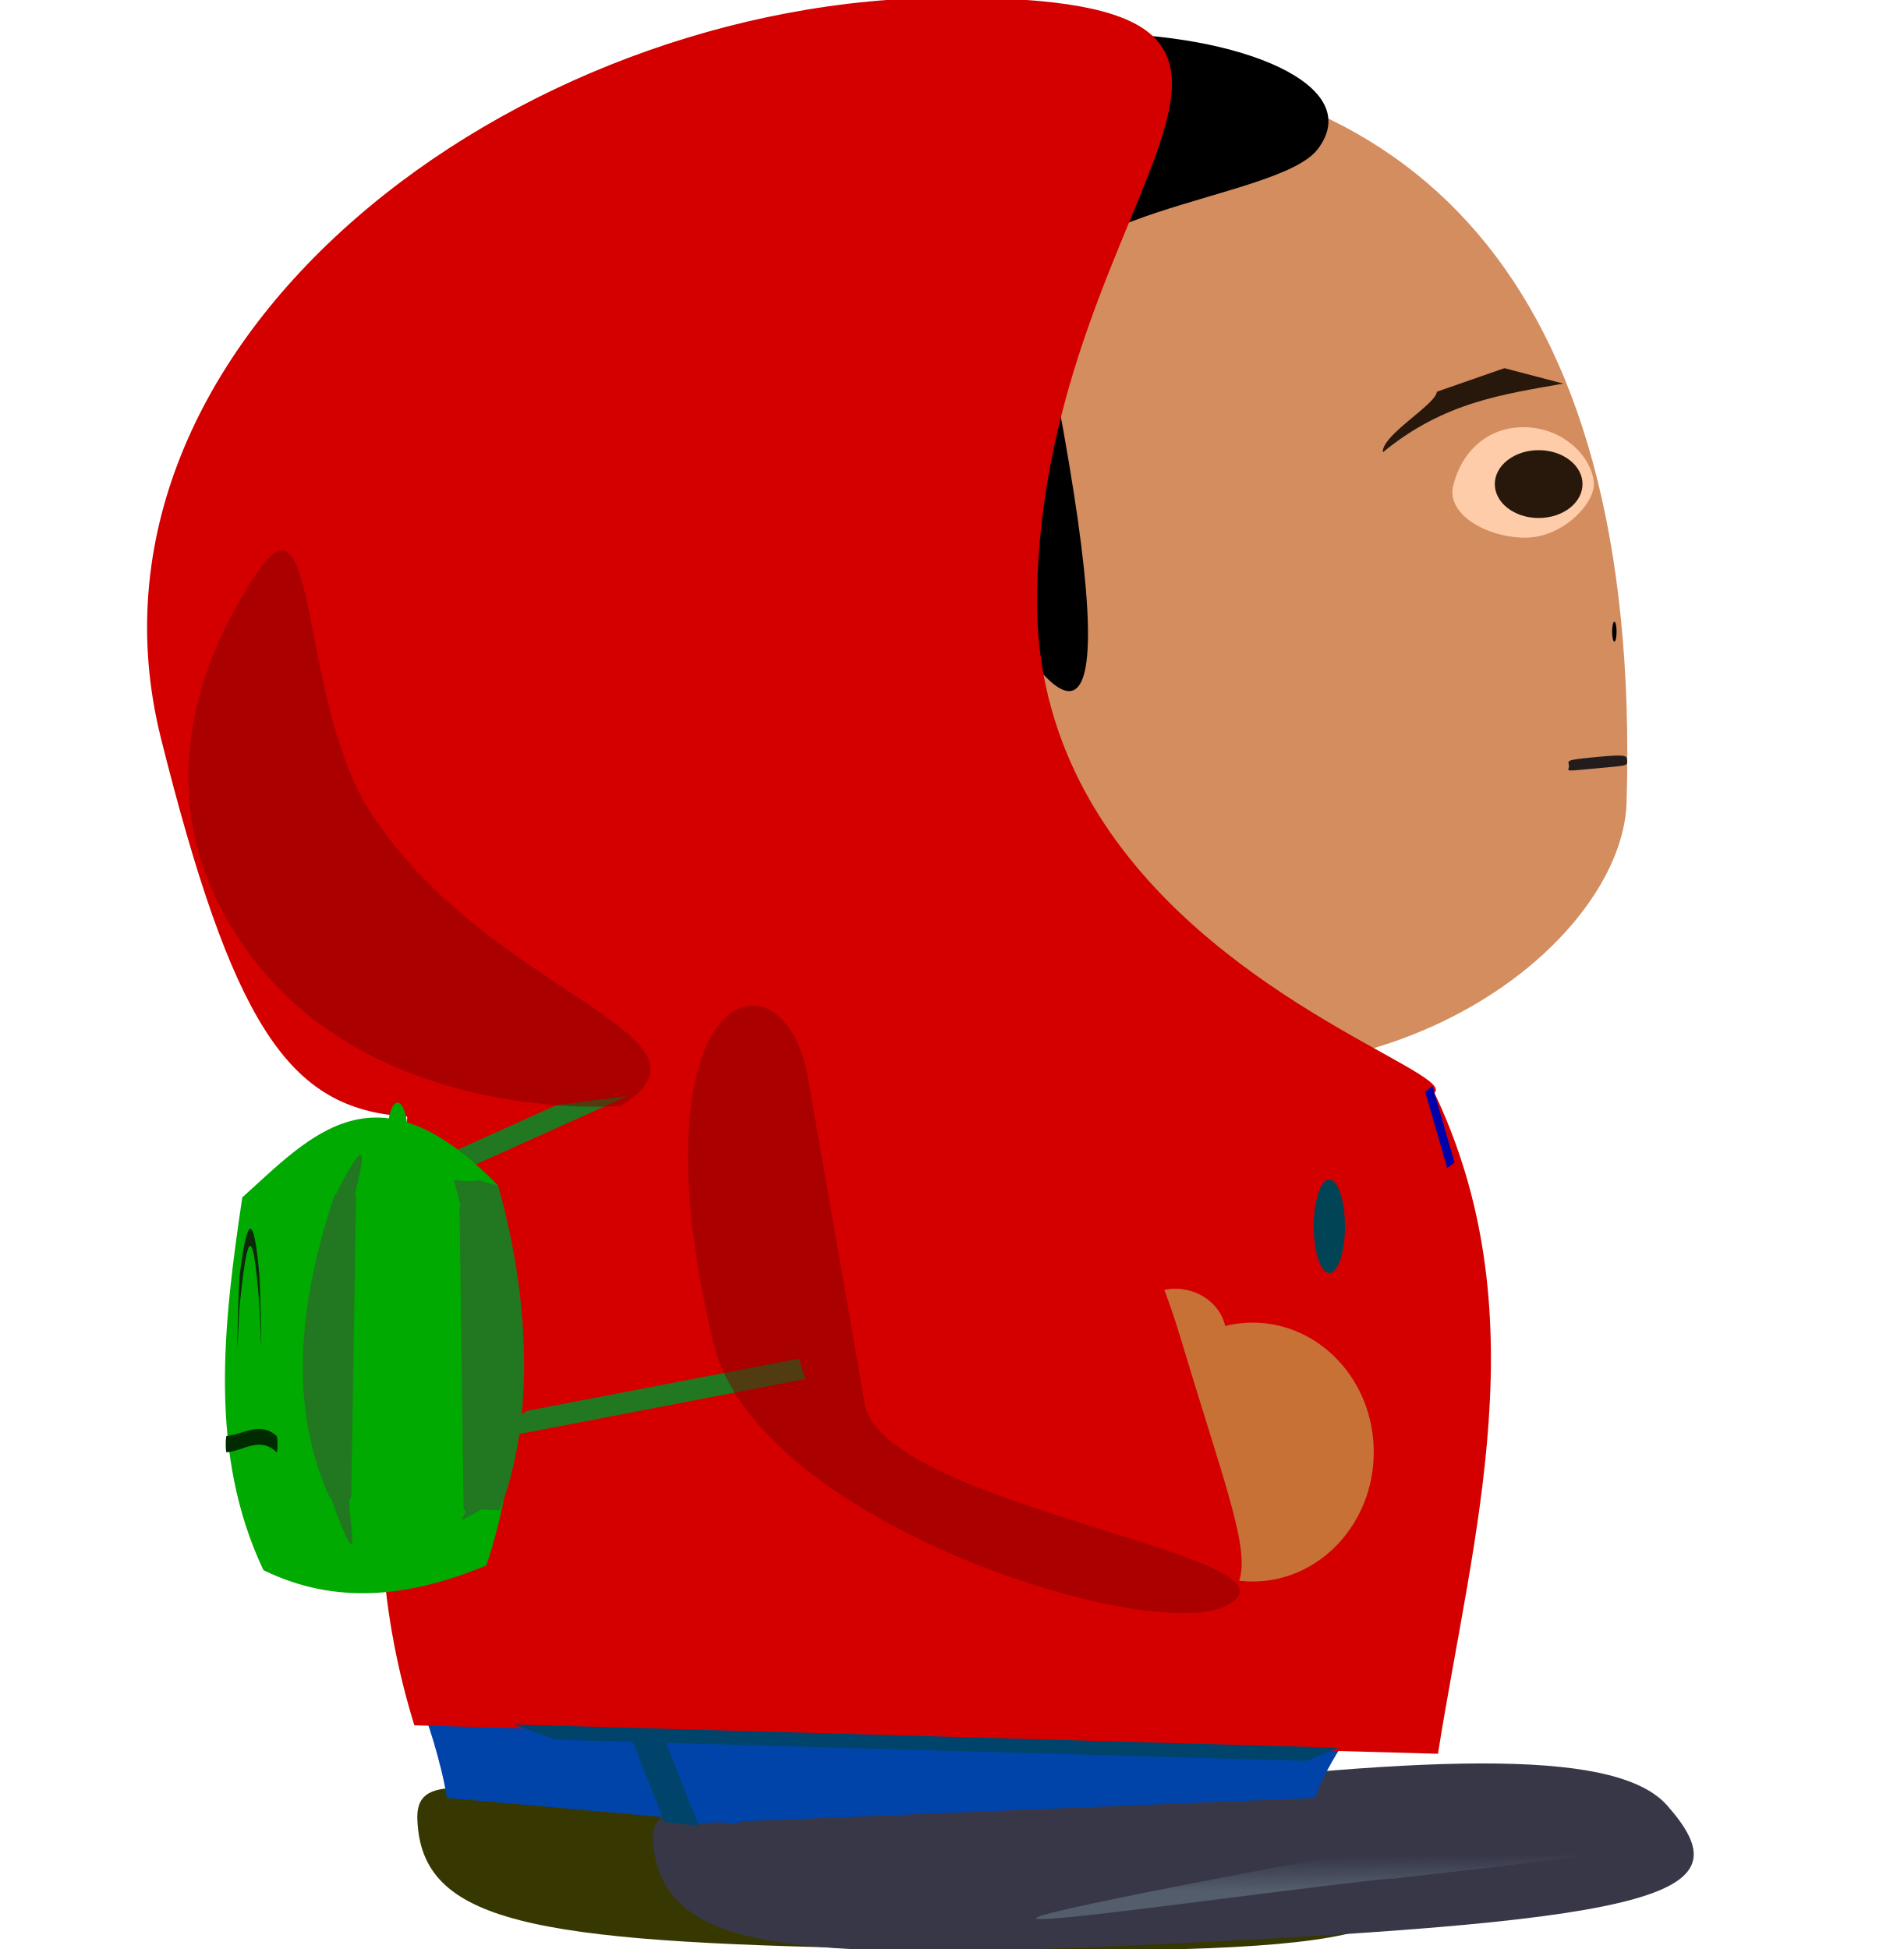
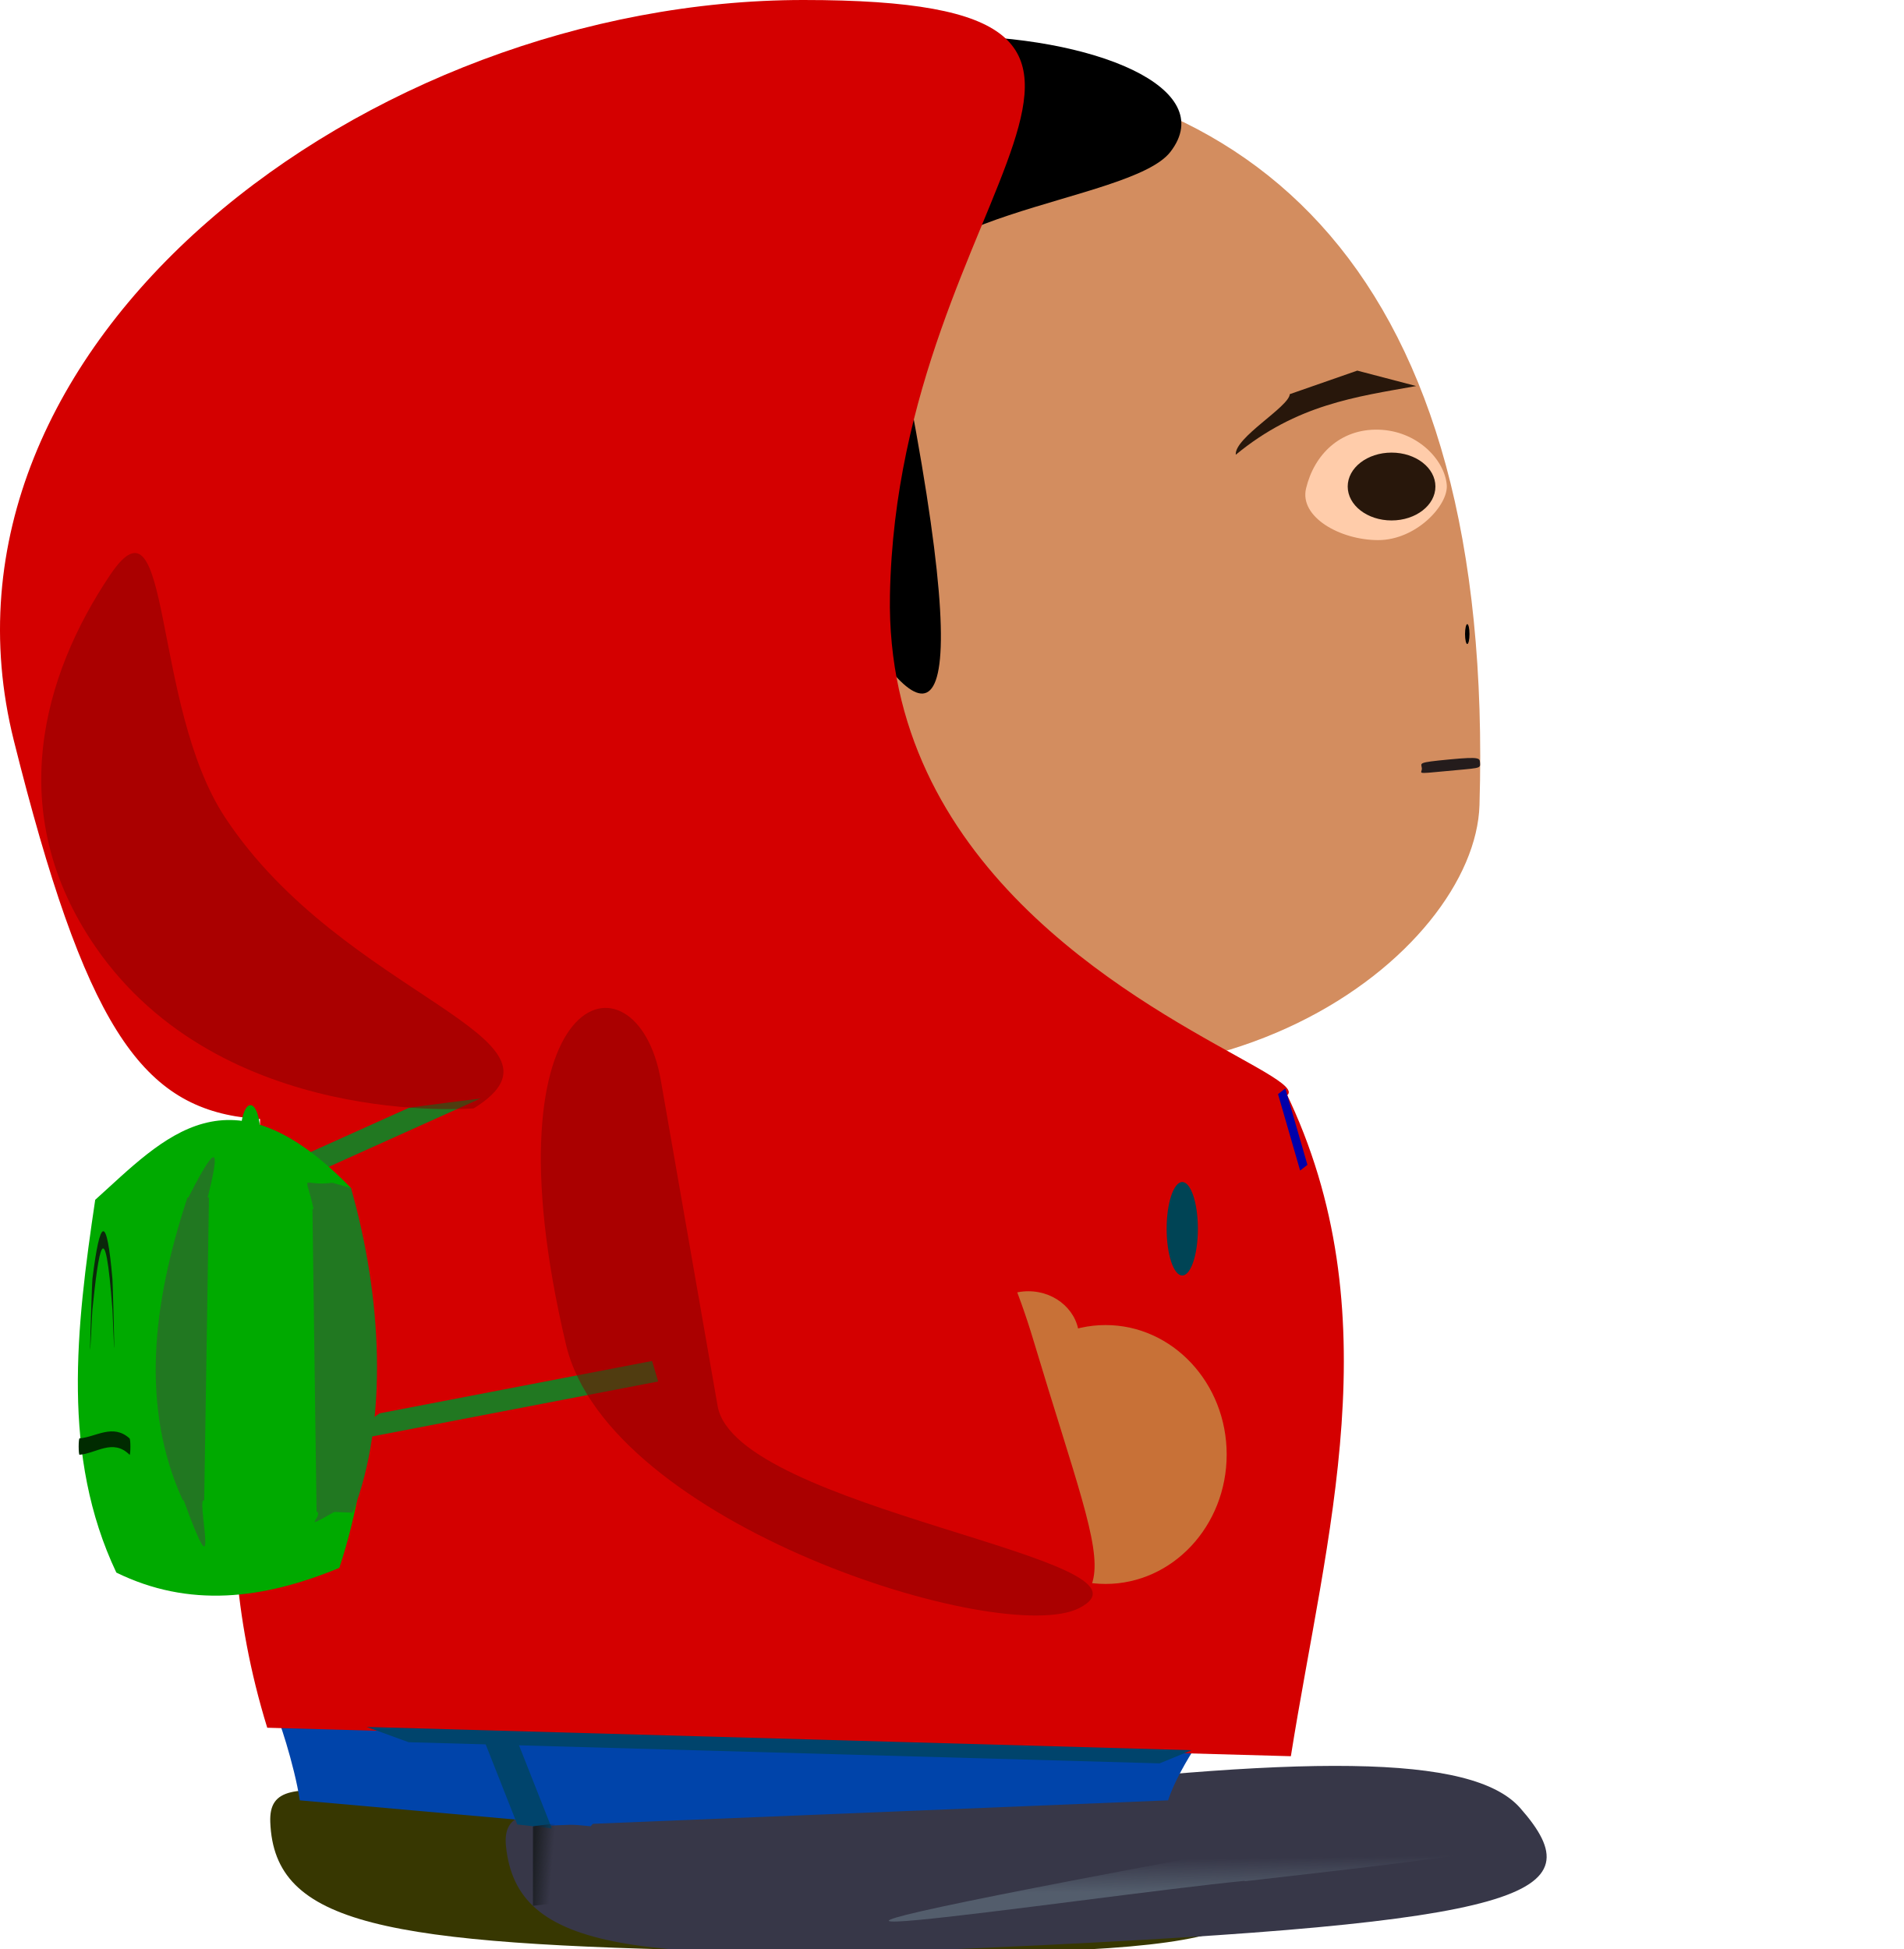
<svg xmlns="http://www.w3.org/2000/svg" xmlns:xlink="http://www.w3.org/1999/xlink" width="210mm" height="215mm" viewBox="0 0 210 215" version="1.1" id="svg5">
  <defs id="defs2">
    <linearGradient id="linearGradient30040">
      <stop style="stop-color:#1c1f24;stop-opacity:1;" offset="0" id="stop30036" />
      <stop style="stop-color:#1c1f24;stop-opacity:0;" offset="1" id="stop30038" />
    </linearGradient>
    <linearGradient id="linearGradient29840">
      <stop style="stop-color:#535d6c;stop-opacity:1;" offset="0" id="stop29836" />
      <stop style="stop-color:#535d6c;stop-opacity:0;" offset="1" id="stop29838" />
    </linearGradient>
    <linearGradient id="linearGradient5194">
      <stop style="stop-color:#800000;stop-opacity:1;" offset="0" id="stop5190" />
      <stop style="stop-color:#800000;stop-opacity:0;" offset="1" id="stop5192" />
    </linearGradient>
    <linearGradient xlink:href="#linearGradient5194" id="linearGradient7905" gradientUnits="userSpaceOnUse" gradientTransform="matrix(0.7384126,0.141691,-0.2133808,1.400609,81.06708,-9.291885)" x1="51.573" y1="126.188" x2="51.573" y2="126.188" />
    <linearGradient xlink:href="#linearGradient5194" id="linearGradient14432" gradientUnits="userSpaceOnUse" gradientTransform="matrix(1.021264,-0.6998587,1.10586,0.6066139,-123.7383,81.54319)" x1="51.573" y1="126.188" x2="51.573" y2="126.188" />
-     <linearGradient xlink:href="#linearGradient29840" id="linearGradient29842" x1="-227.651" y1="-227.239" x2="-227.676" y2="-223.428" gradientUnits="userSpaceOnUse" gradientTransform="matrix(-0.9998311,0.01837916,0.3533791,-0.9354802,-1.0168951e-7,0)" />
+     <linearGradient xlink:href="#linearGradient29840" id="linearGradient29842" x1="-227.651" y1="-227.239" x2="-227.676" y2="-223.428" gradientUnits="userSpaceOnUse" gradientTransform="matrix(-0.9998311,0.01837916,0.3533791,-0.9354802,4.2296644e-8,0)" />
    <linearGradient xlink:href="#linearGradient30040" id="linearGradient30042" x1="213.056" y1="-59.215" x2="213.223" y2="-61.333" gradientUnits="userSpaceOnUse" />
  </defs>
  <g id="layer1">
-     <path id="path11385-1" style="fill:#373701;stroke-width:0.603;fill-opacity:1" d="m 152.249,203.659 c 7.472,9.907 0.122,12.337 -54.867,11.291 -38.803,-0.738 -50.908,-2.857 -51.346,-14.216 -0.298,-7.716 11.734,-0.017 47.901,-2.175 36.166,-2.158 53.681,-1.042 58.313,5.1 z" />
-     <path id="path11385" style="fill:#373748;stroke-width:0.603" d="m 183.898,199.175 c 8.515,9.662 0.95,12.657 -56.933,15.333 -40.845,1.888 -53.712,0.538 -54.929,-11.094 -0.827,-7.901 12.336,-0.817 50.215,-5.499 37.88,-4.681 56.368,-4.73 61.647,1.26 z" />
-     <path id="rect10620" style="fill:#0044aa;stroke-width:0.561" d="m 53.684,189.377 h 96.749 c 0.29,-0.912 -4.127,5.066 -5.365,8.955 l -70.057,2.858 z" />
-     <path id="rect10620-4" style="fill:#0044aa;stroke-width:0.561" d="M 91.153,189.377 H 46.831 c -0.133,-0.912 1.891,5.066 2.458,8.955 l 32.094,2.858 z" />
-     <path id="rect10620-1-2" style="fill:#00446c;fill-opacity:0.998;stroke-width:0.199" d="m 72.578,189.996 4.511,11.427 -3.807,-0.433 -4.107,-10.403 z" />
-     <path id="rect8523" style="fill:#d40000;stroke-width:0.391" d="m 44.95,121.639 c 42.543,-8.973 75.727,-1.567 113.084,-1.463 11.798,24.429 4.451,48.859 0.573,73.288 L 45.701,190.323 C 38.012,165.366 44.49,146.596 44.95,121.639 Z" />
-     <path id="rect10620-1" style="fill:#00446c;fill-opacity:0.998;stroke-width:0.199" d="m 56.672,190.236 90.989,2.563 -3.528,1.454 -82.838,-2.333 z" />
-     <ellipse style="fill:#c87137;stroke-width:0.381" id="path9819-5" cx="138.168" cy="160.182" rx="13.359" ry="14.279" />
-     <path id="path10057-0" style="fill:#a05a2c;stroke-width:0.416" d="m 116.303,144.451 c -1.52,3.877 3.208,5.975 0.744,5.975 -2.464,0 -3.47,-1.847 -3.47,-5.724 1e-5,-3.877 0.882,-5.265 3.346,-5.265 2.464,0 0.887,1.171 -0.62,5.014 z" />
-     <ellipse style="fill:#004455;stroke-width:0.082" id="path9819-9" cx="146.628" cy="135.279" rx="1.723" ry="5.156" />
-     <ellipse style="fill:#c87137;stroke-width:0.148" id="path9819-9-5" cx="129.653" cy="147.328" rx="5.602" ry="5.156" />
-     <rect style="fill:#217821;stroke-width:0.32" id="rect20539-9" width="59.052" height="5.68" x="266.081" y="335.733" ry="0.073" transform="matrix(-0.9118089,0.4106147,0.9999881,-0.00487665,0,0)" />
-     <rect style="fill:#217821;stroke-width:0.32" id="rect20539-9-6" width="59.274" height="5.68" x="-447.534" y="-401.733" ry="0.073" transform="matrix(-0.982021,0.1887715,0.816012,-0.5780349,0,0)" />
-     <path id="rect20539-9-5" style="fill:url(#linearGradient29842);fill-opacity:1;stroke-width:0.185" d="m 183.338,203.236 c -4.699,1.198 -17.572,2.617 -29.804,4.019 -0.028,0.003 -0.01,-0.046 -0.038,-0.043 -16.46,1.593 -79.931,11.184 0.948,-3.782 0.028,-0.004 0.035,-0.053 0.063,-0.057 9.934,-1.347 19.805,-4.659 29.804,-4.019 0.028,0.002 0.014,0.029 0.038,0.043 1.271,0.73 3.868,1.016 -0.948,3.782 -0.025,0.014 -0.036,0.05 -0.063,0.057 z" />
-     <path id="path31-6" style="fill:#d38d5f;fill-rule:evenodd;stroke-width:0.357" d="m 108.534,72.511 c 0.9,59.223 -41.013,24.597 1.123,40.61 39.968,15.19 69.276,-8.423 69.755,-24.575 C 181.152,29.881 154.817,6.864 116.182,6.864 c -38.635,0 -8.333,20.543 -7.648,65.647 z" />
-     <path id="path6217-4" style="fill:#d40000;stroke-width:0.379" d="m 87.384,147.3 c 14.295,47.671 8.038,40.748 34.837,33.466 19.028,-5.171 17.272,-2.234 7.965,-33.269 -6.5,-21.677 -21.302,-37.525 -33.869,-33.756 -12.568,3.769 -15.434,11.882 -8.933,33.56 z" />
-     <path id="path32024" style="fill-opacity:0.998;stroke-width:0.265" d="m 145.32,16.485 c -4.447,5.752 -32.884,6.649 -30.414,18.679 C 134.707,131.601 90.478,29.253 90.344,19.777 90.218,10.875 103.797,3.658 120.392,3.658 c 16.595,-6e-7 30.373,5.784 24.928,12.827 z" />
-     <path id="path31" style="fill:#d40000;fill-rule:evenodd;stroke-width:0.399" d="M 114.386,65.378 C 113.266,124.602 222.017,123.899 101.628,119.438 42.289,117.239 33.362,143.896 17.747,81.414 6.807,37.637 56.75,-0.269 104.862,-0.269 c 48.112,0 10.378,20.543 9.524,65.647 z" />
-     <path id="path4257-0-5" style="fill:url(#linearGradient7905);fill-opacity:1;stroke-width:0.273" d="m 95.378,154.836 c 1.992,11.425 50.398,16.917 39.882,22.289 -8.54,4.363 -51.907,-9.212 -56.603,-29.059 -9.387,-39.671 7.817,-44.303 10.456,-29.167 z" />
-     <path id="path4257-0" style="fill:url(#linearGradient14432);fill-opacity:1;stroke-width:0.312" d="m 41.041,89.894 c 13.098,19.882 40.05,24.278 27.436,32.103 0,0 -27.827,2.361 -41.726,-17.819 C 16.602,89.442 20.9,74.252 28.385,63.134 35.208,53 32.864,77.482 41.041,89.894 Z" />
-     <rect style="fill:url(#linearGradient30042);fill-opacity:1;stroke-width:0.454" id="rect11065-9" width="8.778" height="3.269" x="210.404" y="-78.82" transform="matrix(1.1291329e-4,1,-0.9925343,0.1219655,0,0)" />
-     <rect style="fill:#0000aa;stroke-width:0.254" id="rect11065-3" width="1.02" height="8.773" x="126.555" y="206.236" transform="matrix(0.7893875,-0.6138952,0.2777903,0.9606417,0,0)" />
-     <path id="rect17082" style="fill:#00aa00;stroke-width:0.147" d="m 26.727,132.084 c 7.604,-6.841 14.792,-15.166 28.21,-1.293 3.137,16.053 2.649,29.984 -1.286,41.899 -8.477,3.504 -16.615,4.424 -24.594,0.517 -6.087,-12.831 -4.445,-26.938 -2.331,-41.123 z" />
-     <rect style="fill:#00aa00;stroke-width:0.369" id="rect17663" width="2.198" height="10.2" x="42.752" y="121.639" ry="3.326" />
-     <path id="rect17811" style="fill:#0b280b;stroke-width:0.056" d="m 26.413,140.855 c 0.851,-6.924 1.594,-7.218 2.214,0 0.037,0.432 0.195,6.511 0.195,7.442 0,0.931 -0.159,-3.598 -0.195,-4.08 -0.828,-11.088 -1.527,-6.69 -2.214,0 -0.038,0.374 -0.249,5.194 -0.249,4.263 0,-0.931 0.209,-7.304 0.249,-7.625 z" />
-     <path id="rect17813" style="fill:#002b00;stroke-width:0.118" d="m 24.992,158.405 c 1.841,-0.158 3.682,-1.657 5.522,0 0.051,0.046 0.092,0.402 0.092,0.902 0,0.5 -0.041,0.953 -0.092,0.902 -1.841,-1.823 -3.682,-0.138 -5.522,0 -0.051,0.004 -0.092,-0.402 -0.092,-0.902 0,-0.5 0.041,-0.898 0.092,-0.902 z" />
-     <path id="rect19198" style="fill:#217821;stroke-width:0.191" d="m 39.27,131.867 -0.524,33.335 c -5.83e-4,0.037 -0.102,0.032 -0.13,0.067 -0.52,0.621 1.894,11.047 -2.119,-0.009 -0.013,-0.036 -0.112,-0.031 -0.128,-0.068 -4.61,-10.143 -3.402,-21.463 0.524,-33.335 0.012,-0.037 0.112,-0.031 0.13,-0.067 3.7,-7.292 3.165,-4.263 2.119,0.009 -0.009,0.037 0.129,0.03 0.128,0.068 z" />
-     <path id="rect19198-2" style="fill:#217821;stroke-width:0.177" d="m 50.686,133.129 0.452,33.335 c 5.03e-4,0.037 0.088,0.032 0.113,0.067 0.448,0.621 -1.894,2.124 1.829,-0.009 0.033,-0.019 2.036,0.098 2.05,0.062 3.979,-10.143 3.195,-23.921 -0.193,-35.792 0,0 -2.013,-0.589 -2.052,-0.584 -3.582,0.467 -2.99,-1.418 -2.088,2.854 0.007,0.037 -0.111,0.03 -0.111,0.068 z" />
-     <path id="rect1430" style="fill:#28170b;stroke-width:0.148" d="m 158.488,43.211 7.445,-2.596 6.498,1.701 c -6.595,1.18 -13.179,2.028 -19.902,7.58 -0.166,-1.887 5.852,-5.256 5.96,-6.685 z" />
-     <path id="path2169-5-4-0" style="fill:#ffccaa;stroke-width:0.456" d="m 160.284,53.603 c -0.762,3.168 3.774,5.709 7.952,5.709 4.179,0 7.757,-3.845 7.566,-6.092 -0.235,-2.765 -3.259,-5.997 -7.566,-6.092 -4.178,-0.093 -7.051,2.728 -7.952,6.476 z" />
-     <path id="path3219-1" style="fill:#241c1c;stroke-width:0.48" d="m 179.476,83.953 c 0.056,0.58 -0.15,0.496 -3.731,0.84 -3.581,0.343 -2.636,0.261 -2.691,-0.32 -0.056,-0.58 -0.581,-0.619 3,-0.962 3.581,-0.343 3.366,-0.137 3.422,0.443 z" />
-     <ellipse style="fill:#28170b;stroke-width:0.286" id="path2169" ry="3.742" rx="4.837" cy="53.401" cx="169.714" />
-     <ellipse style="fill:#000000;fill-opacity:0.998;stroke-width:0.434" id="path31470" cx="178.064" cy="69.678" rx="0.246" ry="1.097" />
+     <path id="path11385-1" style="fill:#373701;fill-opacity:1;stroke-width:0.603" d="m 136.025,203.928 c 7.472,9.907 0.122,12.337 -54.867,11.291 -38.803,-0.738 -50.908,-2.857 -51.346,-14.216 -0.298,-7.716 11.734,-0.017 47.901,-2.175 36.166,-2.158 53.681,-1.042 58.313,5.1 z" />
+     <path id="path11385" style="fill:#373748;stroke-width:0.603" d="m 167.674,199.444 c 8.515,9.662 0.95,12.657 -56.933,15.333 -40.845,1.888 -53.712,0.538 -54.929,-11.094 -0.827,-7.901 12.336,-0.817 50.215,-5.499 37.88,-4.681 56.368,-4.73 61.647,1.26 z" />
+     <path id="rect10620" style="fill:#0044aa;stroke-width:0.561" d="m 37.46,189.646 h 96.749 c 0.29,-0.912 -4.127,5.066 -5.365,8.955 l -70.057,2.858 z" />
+     <path id="rect10620-4" style="fill:#0044aa;stroke-width:0.561" d="M 74.929,189.646 H 30.607 c -0.133,-0.912 1.891,5.066 2.458,8.955 l 32.094,2.858 z" />
+     <path id="rect10620-1-2" style="fill:#00446c;fill-opacity:0.998;stroke-width:0.199" d="m 56.354,190.265 4.511,11.427 -3.807,-0.433 -4.107,-10.403 z" />
+     <path id="rect8523" style="fill:#d40000;stroke-width:0.391" d="m 28.726,121.908 c 42.543,-8.973 75.727,-1.567 113.084,-1.463 11.798,24.429 4.451,48.859 0.573,73.288 L 29.477,190.592 c -7.689,-24.957 -1.211,-43.727 -0.751,-68.684 z" />
+     <path id="rect10620-1" style="fill:#00446c;fill-opacity:0.998;stroke-width:0.199" d="m 40.449,190.505 90.989,2.563 -3.528,1.454 -82.838,-2.333 z" />
+     <ellipse style="fill:#c87137;stroke-width:0.381" id="path9819-5" cx="121.944" cy="160.45" rx="13.359" ry="14.279" />
+     <path id="path10057-0" style="fill:#a05a2c;stroke-width:0.416" d="m 100.079,144.72 c -1.52,3.877 3.208,5.975 0.744,5.975 -2.464,0 -3.47,-1.847 -3.47,-5.724 1e-5,-3.877 0.882,-5.265 3.346,-5.265 2.464,0 0.887,1.171 -0.62,5.014 z" />
+     <ellipse style="fill:#004455;stroke-width:0.082" id="path9819-9" cx="130.404" cy="135.548" rx="1.723" ry="5.156" />
+     <ellipse style="fill:#c87137;stroke-width:0.148" id="path9819-9-5" cx="113.429" cy="147.597" rx="5.602" ry="5.156" />
+     <rect style="fill:#217821;stroke-width:0.32" id="rect20539-9" width="59.052" height="5.68" x="266.548" y="319.935" ry="0.073" transform="matrix(-0.9118089,0.4106147,0.9999881,-0.00487665,0,0)" rx="0.073" />
+     <rect style="fill:#217821;stroke-width:0.32" id="rect20539-9-6" width="59.274" height="5.68" x="-425.391" y="-394.967" ry="0.073" transform="matrix(-0.982021,0.1887715,0.816012,-0.5780349,0,0)" rx="0.073" />
+     <path id="rect20539-9-5" style="fill:url(#linearGradient29842);fill-opacity:1;stroke-width:0.185" d="m 167.114,203.505 c -4.699,1.198 -17.572,2.617 -29.804,4.019 -0.028,0.003 -0.01,-0.046 -0.038,-0.043 -16.46,1.593 -79.931,11.184 0.948,-3.782 0.028,-0.004 0.035,-0.053 0.063,-0.057 9.934,-1.347 19.805,-4.659 29.804,-4.019 0.028,0.002 0.014,0.029 0.038,0.043 1.271,0.73 3.868,1.016 -0.948,3.782 -0.025,0.014 -0.036,0.05 -0.063,0.057 z" />
+     <path id="path31-6" style="fill:#d38d5f;fill-rule:evenodd;stroke-width:0.357" d="m 92.31,72.78 c 0.9,59.223 -41.013,24.597 1.123,40.61 39.968,15.19 69.276,-8.423 69.755,-24.575 1.74,-58.665 -24.595,-81.682 -63.23,-81.682 -38.635,0 -8.333,20.543 -7.648,65.647 z" />
+     <path id="path6217-4" style="fill:#d40000;stroke-width:0.379" d="m 71.16,147.569 c 14.295,47.671 8.038,40.748 34.837,33.466 19.028,-5.171 17.272,-2.234 7.965,-33.269 -6.5,-21.677 -21.302,-37.525 -33.869,-33.756 -12.568,3.769 -15.434,11.882 -8.933,33.56 z" />
+     <path id="path32024" style="fill-opacity:0.998;stroke-width:0.265" d="M 129.096,16.754 C 124.649,22.506 96.212,23.403 98.682,35.433 118.483,131.87 74.254,29.522 74.12,20.045 73.994,11.144 87.573,3.927 104.168,3.926 c 16.595,-6e-7 30.373,5.784 24.928,12.827 z" />
+     <path id="path31" style="fill:#d40000;fill-rule:evenodd;stroke-width:0.399" d="m 98.162,65.647 c -1.12,59.223 107.631,58.52 -12.759,54.059 C 26.065,117.508 17.138,144.165 1.523,81.682 -9.417,37.906 40.526,0 88.638,0 c 48.112,0 10.378,20.543 9.524,65.647 z" />
+     <path id="path4257-0-5" style="fill:url(#linearGradient7905);fill-opacity:1;stroke-width:0.273" d="m 79.154,155.105 c 1.992,11.425 50.398,16.917 39.882,22.289 -8.54,4.363 -51.907,-9.212 -56.603,-29.059 -9.387,-39.671 7.817,-44.303 10.456,-29.167 z" />
+     <path id="path4257-0" style="fill:url(#linearGradient14432);fill-opacity:1;stroke-width:0.312" d="m 24.818,90.163 c 13.098,19.882 40.05,24.278 27.436,32.103 0,0 -27.827,2.361 -41.726,-17.819 C 0.378,89.711 4.676,74.521 12.162,63.403 18.984,53.269 16.64,77.751 24.818,90.163 Z" />
+     <rect style="fill:url(#linearGradient30042);fill-opacity:1;stroke-width:0.454" id="rect11065-9" width="8.778" height="3.269" x="208.68" y="-62.474" transform="matrix(1.1291329e-4,1,-0.9925343,0.1219655,0,0)" />
+     <rect style="fill:#0000aa;stroke-width:0.254" id="rect11065-3" width="1.02" height="8.773" x="109.696" y="195.742" transform="matrix(0.7893875,-0.6138952,0.2777903,0.9606417,0,0)" />
+     <path id="rect17082" style="fill:#00aa00;stroke-width:0.147" d="m 10.503,132.353 c 7.604,-6.841 14.792,-15.166 28.21,-1.293 3.137,16.053 2.649,29.984 -1.286,41.899 -8.477,3.504 -16.615,4.424 -24.594,0.517 -6.087,-12.831 -4.445,-26.938 -2.331,-41.123 z" />
+     <rect style="fill:#00aa00;stroke-width:0.369" id="rect17663" width="2.198" height="10.2" x="26.528" y="121.908" ry="3.326" rx="3.326" />
+     <path id="rect17811" style="fill:#0b280b;stroke-width:0.056" d="m 10.189,141.124 c 0.851,-6.924 1.594,-7.218 2.214,0 0.037,0.432 0.195,6.511 0.195,7.442 0,0.931 -0.159,-3.598 -0.195,-4.08 -0.828,-11.088 -1.527,-6.69 -2.214,0 -0.038,0.374 -0.249,5.194 -0.249,4.263 0,-0.931 0.209,-7.304 0.249,-7.625 z" />
+     <path id="rect17813" style="fill:#002b00;stroke-width:0.118" d="m 8.769,158.674 c 1.841,-0.158 3.682,-1.657 5.522,0 0.051,0.046 0.092,0.402 0.092,0.902 0,0.5 -0.041,0.953 -0.092,0.902 -1.841,-1.823 -3.682,-0.138 -5.522,0 -0.051,0.004 -0.092,-0.402 -0.092,-0.902 0,-0.5 0.041,-0.898 0.092,-0.902 z" />
+     <path id="rect19198" style="fill:#217821;stroke-width:0.191" d="m 23.047,132.136 -0.524,33.335 c -5.83e-4,0.037 -0.102,0.032 -0.13,0.067 -0.52,0.621 1.894,11.047 -2.119,-0.009 -0.013,-0.036 -0.112,-0.031 -0.128,-0.068 -4.61,-10.143 -3.402,-21.463 0.524,-33.335 0.012,-0.037 0.112,-0.031 0.13,-0.067 3.7,-7.292 3.165,-4.263 2.119,0.009 -0.009,0.037 0.129,0.03 0.128,0.068 z" />
+     <path id="rect19198-2" style="fill:#217821;stroke-width:0.177" d="m 34.463,133.398 0.452,33.335 c 5.03e-4,0.037 0.088,0.032 0.113,0.067 0.448,0.621 -1.894,2.124 1.829,-0.009 0.033,-0.019 2.036,0.098 2.05,0.062 3.979,-10.143 3.195,-23.921 -0.193,-35.792 0,0 -2.013,-0.589 -2.052,-0.584 -3.582,0.467 -2.99,-1.418 -2.088,2.854 0.007,0.037 -0.111,0.03 -0.111,0.068 z" />
+     <path id="rect1430" style="fill:#28170b;stroke-width:0.148" d="m 142.264,43.48 7.445,-2.596 6.498,1.701 c -6.595,1.18 -13.179,2.028 -19.902,7.58 -0.166,-1.887 5.852,-5.256 5.96,-6.685 z" />
+     <path id="path2169-5-4-0" style="fill:#ffccaa;stroke-width:0.456" d="m 144.06,53.872 c -0.762,3.168 3.774,5.709 7.952,5.709 4.179,0 7.757,-3.845 7.566,-6.092 -0.235,-2.765 -3.259,-5.997 -7.566,-6.092 -4.178,-0.093 -7.051,2.728 -7.952,6.476 z" />
+     <path id="path3219-1" style="fill:#241c1c;stroke-width:0.48" d="m 163.252,84.222 c 0.056,0.58 -0.15,0.496 -3.731,0.84 -3.581,0.343 -2.636,0.261 -2.691,-0.32 -0.056,-0.58 -0.581,-0.619 3,-0.962 3.581,-0.343 3.366,-0.137 3.422,0.443 z" />
+     <ellipse style="fill:#28170b;stroke-width:0.286" id="path2169" ry="3.742" rx="4.837" cy="53.67" cx="153.49" />
+     <ellipse style="fill:#000000;fill-opacity:0.998;stroke-width:0.434" id="path31470" cx="161.84" cy="69.947" rx="0.246" ry="1.097" />
  </g>
</svg>
